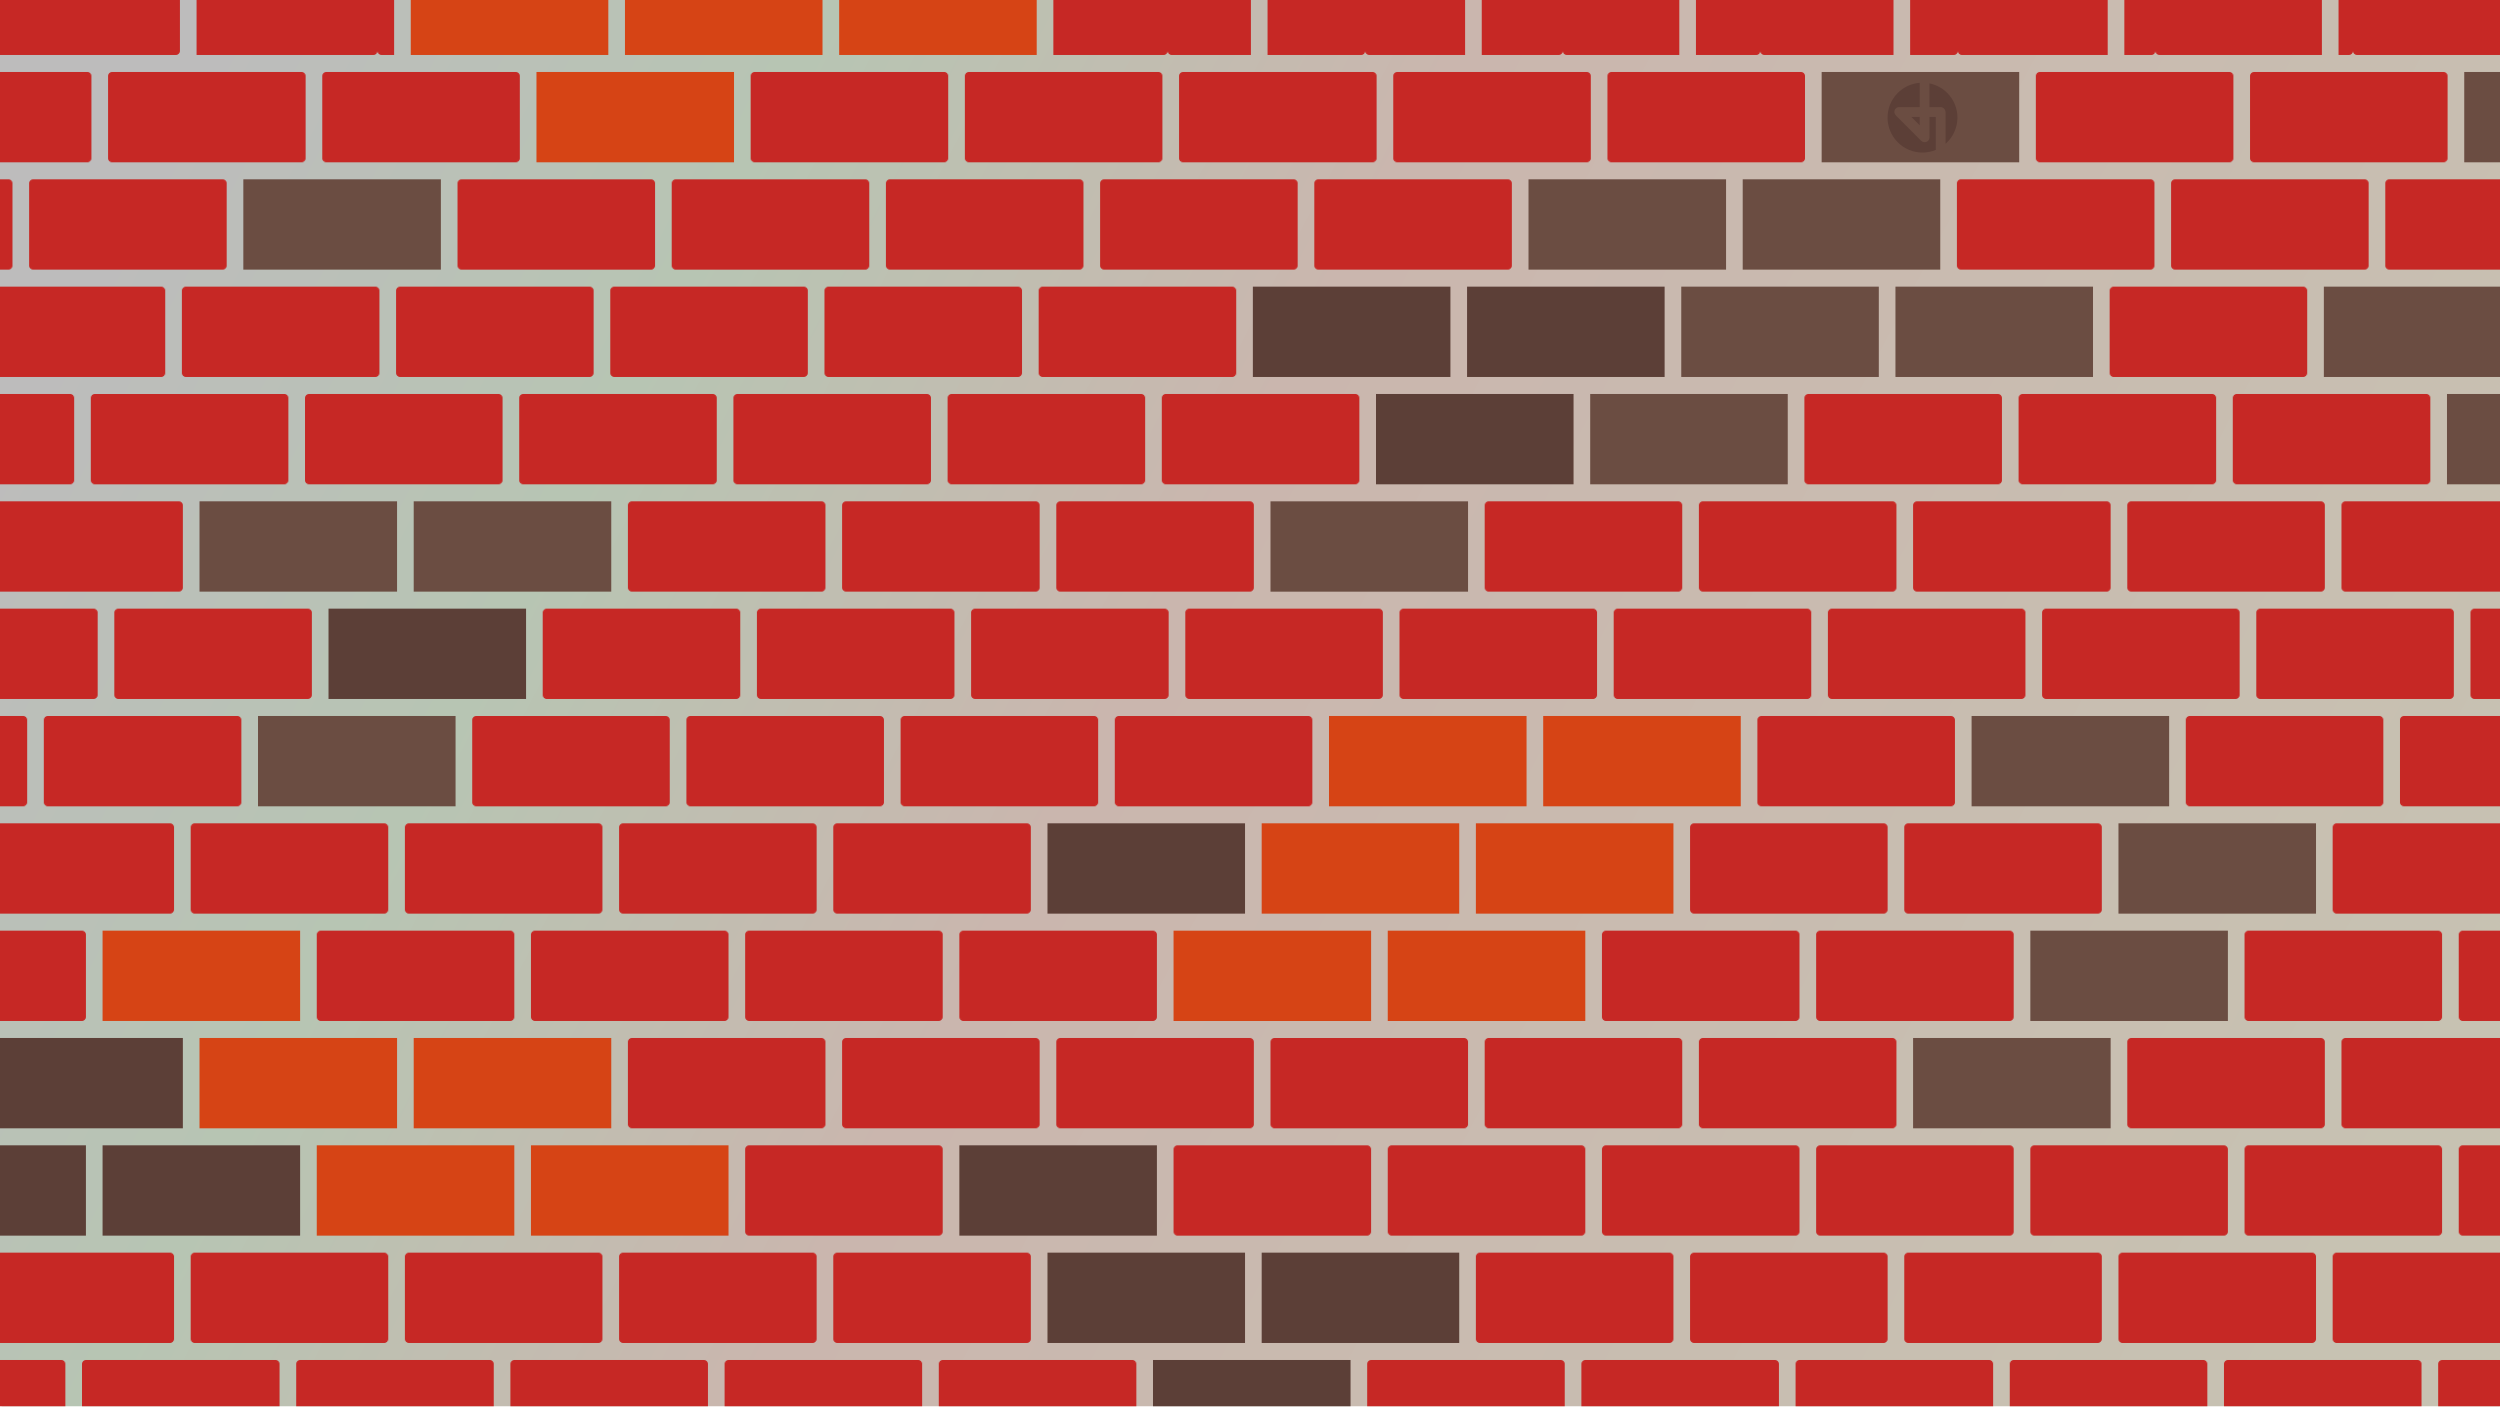
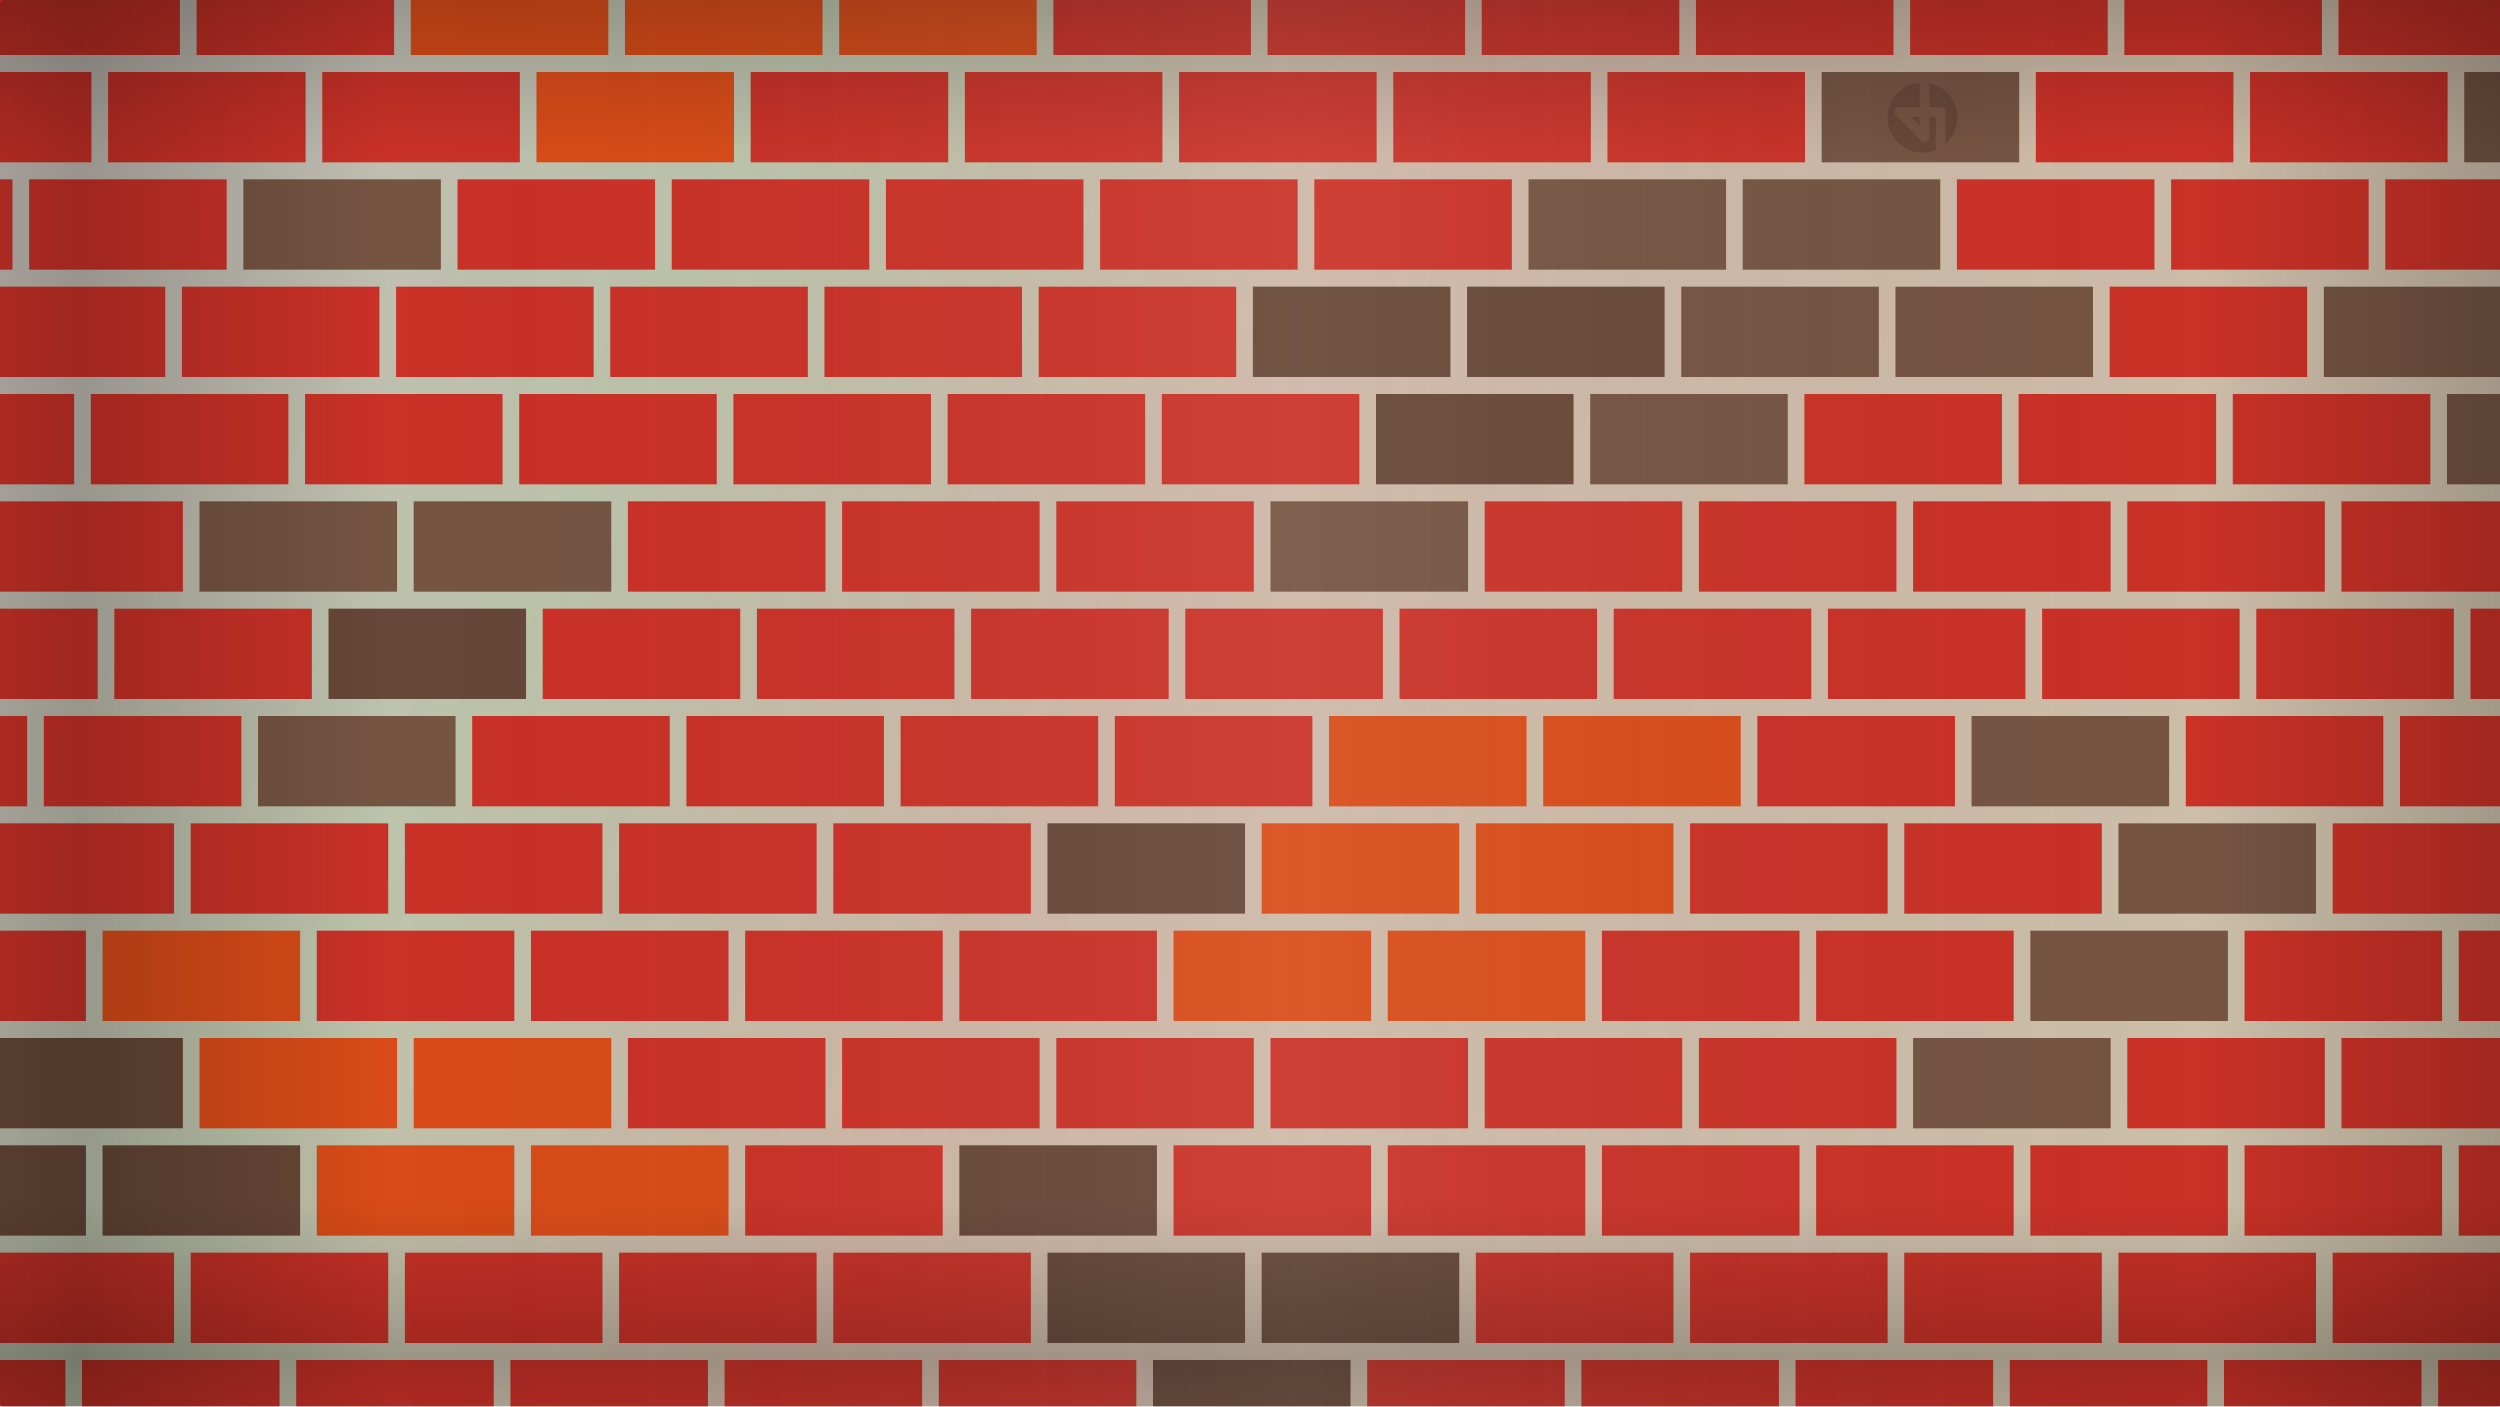
<svg xmlns="http://www.w3.org/2000/svg" xmlns:xlink="http://www.w3.org/1999/xlink" width="1920" height="1080">
  <defs>
-     <linearGradient id="I">
+     <linearGradient id="o">
+       <stop offset="0" stop-opacity="0" />
+       <stop offset=".763" stop-opacity="0" />
+       <stop offset="1" stop-opacity=".209" />
+     </linearGradient>
+     <linearGradient id="n">
+       <stop offset="0" stop-color="#fff" stop-opacity=".073" />
+       <stop offset=".747" stop-opacity="0" />
+       <stop offset="1" stop-opacity=".209" />
+     </linearGradient>
+     <linearGradient id="m">
      <stop offset="0" stop-color="#bdbcbc" />
      <stop offset=".216" stop-color="#b7c5b3" />
      <stop offset=".449" stop-color="#cab6ae" />
      <stop offset="1" stop-color="#c7c2b2" />
    </linearGradient>
-     <pattern id="K" xlink:href="#a" patternTransform="translate(-13.536 -27.154)" />
-     <pattern id="L" xlink:href="#b" patternTransform="translate(-81.5 55.28)" />
-     <pattern id="M" xlink:href="#c" patternTransform="translate(83.004 55.28)" />
-     <pattern id="N" xlink:href="#d" patternTransform="translate(247.507 55.28)" />
-     <pattern id="O" xlink:href="#e" patternTransform="translate(576.513 55.28)" />
-     <pattern id="P" xlink:href="#f" patternTransform="translate(741.017 55.28)" />
-     <pattern id="Q" xlink:href="#g" patternTransform="translate(905.52 55.28)" />
-     <pattern id="R" xlink:href="#h" patternTransform="translate(1070.023 55.28)" />
-     <pattern id="S" xlink:href="#i" patternTransform="translate(1234.526 55.28)" />
-     <pattern id="T" xlink:href="#j" patternTransform="translate(1563.532 55.28)" />
-     <pattern id="U" xlink:href="#k" patternTransform="translate(1728.036 55.28)" />
-     <pattern id="V" xlink:href="#a" patternTransform="translate(-142.13 137.71)" />
-     <pattern id="W" xlink:href="#l" patternTransform="translate(22.372 137.71)" />
-     <pattern id="X" xlink:href="#m" patternTransform="translate(351.38 137.71)" />
-     <pattern id="Y" xlink:href="#n" patternTransform="translate(515.882 137.71)" />
-     <pattern id="Z" xlink:href="#o" patternTransform="translate(680.385 137.71)" />
-     <pattern id="aa" xlink:href="#p" patternTransform="translate(844.888 137.71)" />
-     <pattern id="ab" xlink:href="#q" patternTransform="translate(1009.39 137.71)" />
-     <pattern id="ac" xlink:href="#r" patternTransform="translate(1502.9 137.71)" />
-     <pattern id="ad" xlink:href="#s" patternTransform="translate(1667.404 137.71)" />
-     <pattern id="ae" xlink:href="#t" patternTransform="translate(1831.907 137.71)" />
-     <pattern id="af" xlink:href="#a" patternTransform="translate(-24.816 220.144)" />
-     <pattern id="ag" xlink:href="#l" patternTransform="translate(139.687 220.144)" />
-     <pattern id="ah" xlink:href="#u" patternTransform="translate(304.19 220.144)" />
-     <pattern id="ai" xlink:href="#m" patternTransform="translate(468.693 220.144)" />
-     <pattern id="aj" xlink:href="#n" patternTransform="translate(633.196 220.144)" />
-     <pattern id="ak" xlink:href="#o" patternTransform="translate(797.7 220.144)" />
-     <pattern id="al" xlink:href="#r" patternTransform="translate(1620.215 220.144)" />
-     <pattern id="am" xlink:href="#a" patternTransform="translate(-94.754 302.576)" />
-     <pattern id="an" xlink:href="#l" patternTransform="translate(69.75 302.576)" />
-     <pattern id="ao" xlink:href="#u" patternTransform="translate(234.253 302.576)" />
-     <pattern id="ap" xlink:href="#m" patternTransform="translate(398.756 302.576)" />
-     <pattern id="aq" xlink:href="#n" patternTransform="translate(563.26 302.576)" />
-     <pattern id="ar" xlink:href="#o" patternTransform="translate(727.762 302.576)" />
-     <pattern id="as" xlink:href="#p" patternTransform="translate(892.265 302.576)" />
-     <pattern id="at" xlink:href="#v" patternTransform="translate(1385.775 302.576)" />
-     <pattern id="au" xlink:href="#r" patternTransform="translate(1550.278 302.576)" />
-     <pattern id="av" xlink:href="#s" patternTransform="translate(1714.78 302.576)" />
-     <pattern id="aw" xlink:href="#a" patternTransform="translate(-11.28 385.008)" />
-     <pattern id="ax" xlink:href="#m" patternTransform="translate(482.23 385.008)" />
-     <pattern id="ay" xlink:href="#n" patternTransform="translate(646.733 385.008)" />
-     <pattern id="az" xlink:href="#o" patternTransform="translate(811.236 385.008)" />
-     <pattern id="aA" xlink:href="#q" patternTransform="translate(1140.242 385.008)" />
-     <pattern id="aB" xlink:href="#w" patternTransform="translate(1304.745 385.008)" />
-     <pattern id="aC" xlink:href="#v" patternTransform="translate(1469.248 385.008)" />
-     <pattern id="aD" xlink:href="#r" patternTransform="translate(1633.752 385.008)" />
-     <pattern id="aE" xlink:href="#s" patternTransform="translate(1798.255 385.008)" />
-     <pattern id="aF" xlink:href="#a" patternTransform="translate(-76.706 467.44)" />
-     <pattern id="aG" xlink:href="#l" patternTransform="translate(87.798 467.44)" />
-     <pattern id="aH" xlink:href="#m" patternTransform="translate(416.804 467.44)" />
-     <pattern id="aI" xlink:href="#n" patternTransform="translate(581.307 467.44)" />
-     <pattern id="aJ" xlink:href="#o" patternTransform="translate(745.81 467.44)" />
-     <pattern id="aK" xlink:href="#p" patternTransform="translate(910.314 467.44)" />
-     <pattern id="aL" xlink:href="#q" patternTransform="translate(1074.817 467.44)" />
-     <pattern id="aM" xlink:href="#w" patternTransform="translate(1239.32 467.44)" />
-     <pattern id="aN" xlink:href="#v" patternTransform="translate(1403.823 467.44)" />
-     <pattern id="aO" xlink:href="#r" patternTransform="translate(1568.326 467.44)" />
-     <pattern id="aP" xlink:href="#s" patternTransform="translate(1732.83 467.44)" />
-     <pattern id="aQ" xlink:href="#t" patternTransform="translate(1897.333 467.44)" />
-     <pattern id="aR" xlink:href="#a" patternTransform="translate(-130.85 549.873)" />
-     <pattern id="aS" xlink:href="#l" patternTransform="translate(33.653 549.873)" />
-     <pattern id="aT" xlink:href="#m" patternTransform="translate(362.66 549.873)" />
-     <pattern id="aU" xlink:href="#n" patternTransform="translate(527.162 549.873)" />
-     <pattern id="aV" xlink:href="#o" patternTransform="translate(691.665 549.873)" />
-     <pattern id="aW" xlink:href="#p" patternTransform="translate(856.17 549.873)" />
-     <pattern id="aX" xlink:href="#v" patternTransform="translate(1349.678 549.873)" />
-     <pattern id="aY" xlink:href="#s" patternTransform="translate(1678.685 549.873)" />
-     <pattern id="aZ" xlink:href="#t" patternTransform="translate(1843.188 549.873)" />
-     <pattern id="ba" xlink:href="#a" patternTransform="translate(-18.048 632.305)" />
-     <pattern id="bb" xlink:href="#l" patternTransform="translate(146.455 632.305)" />
-     <pattern id="bc" xlink:href="#u" patternTransform="translate(310.958 632.305)" />
-     <pattern id="bd" xlink:href="#m" patternTransform="translate(475.46 632.305)" />
-     <pattern id="be" xlink:href="#n" patternTransform="translate(639.965 632.305)" />
-     <pattern id="bf" xlink:href="#w" patternTransform="translate(1297.977 632.305)" />
-     <pattern id="bg" xlink:href="#v" patternTransform="translate(1462.48 632.305)" />
-     <pattern id="bh" xlink:href="#s" patternTransform="translate(1791.487 632.305)" />
-     <pattern id="bi" xlink:href="#a" patternTransform="translate(-85.73 714.738)" />
-     <pattern id="bj" xlink:href="#u" patternTransform="translate(243.277 714.738)" />
-     <pattern id="bk" xlink:href="#m" patternTransform="translate(407.78 714.738)" />
-     <pattern id="bl" xlink:href="#n" patternTransform="translate(572.283 714.738)" />
-     <pattern id="bm" xlink:href="#o" patternTransform="translate(736.786 714.738)" />
-     <pattern id="bn" xlink:href="#w" patternTransform="translate(1230.296 714.738)" />
-     <pattern id="bo" xlink:href="#v" patternTransform="translate(1394.8 714.738)" />
-     <pattern id="bp" xlink:href="#s" patternTransform="translate(1723.805 714.738)" />
-     <pattern id="bq" xlink:href="#t" patternTransform="translate(1888.308 714.738)" />
-     <pattern id="br" xlink:href="#m" patternTransform="translate(482.23 797.17)" />
-     <pattern id="bs" xlink:href="#n" patternTransform="translate(646.733 797.17)" />
-     <pattern id="bt" xlink:href="#o" patternTransform="translate(811.236 797.17)" />
-     <pattern id="bu" xlink:href="#p" patternTransform="translate(975.74 797.17)" />
-     <pattern id="bv" xlink:href="#q" patternTransform="translate(1140.242 797.17)" />
-     <pattern id="bw" xlink:href="#w" patternTransform="translate(1304.745 797.17)" />
-     <pattern id="bx" xlink:href="#r" patternTransform="translate(1633.752 797.17)" />
-     <pattern id="by" xlink:href="#s" patternTransform="translate(1798.255 797.17)" />
-     <pattern id="bz" xlink:href="#n" patternTransform="translate(572.283 879.603)" />
-     <pattern id="bA" xlink:href="#p" patternTransform="translate(901.29 879.603)" />
-     <pattern id="bB" xlink:href="#q" patternTransform="translate(1065.793 879.603)" />
-     <pattern id="bC" xlink:href="#w" patternTransform="translate(1230.296 879.603)" />
-     <pattern id="bD" xlink:href="#v" patternTransform="translate(1394.8 879.603)" />
-     <pattern id="bE" xlink:href="#r" patternTransform="translate(1559.302 879.603)" />
-     <pattern id="bF" xlink:href="#s" patternTransform="translate(1723.805 879.603)" />
-     <pattern id="bG" xlink:href="#t" patternTransform="translate(1888.308 879.603)" />
-     <pattern id="bH" xlink:href="#a" patternTransform="translate(-18.048 962.035)" />
-     <pattern id="bI" xlink:href="#l" patternTransform="translate(146.455 962.035)" />
-     <pattern id="bJ" xlink:href="#u" patternTransform="translate(310.958 962.035)" />
-     <pattern id="bK" xlink:href="#m" patternTransform="translate(475.46 962.035)" />
-     <pattern id="bL" xlink:href="#n" patternTransform="translate(639.965 962.035)" />
-     <pattern id="bM" xlink:href="#q" patternTransform="translate(1133.474 962.035)" />
-     <pattern id="bN" xlink:href="#w" patternTransform="translate(1297.977 962.035)" />
-     <pattern id="bO" xlink:href="#v" patternTransform="translate(1462.48 962.035)" />
-     <pattern id="bP" xlink:href="#r" patternTransform="translate(1626.984 962.035)" />
-     <pattern id="bQ" xlink:href="#s" patternTransform="translate(1791.487 962.035)" />
-     <pattern id="bR" xlink:href="#a" patternTransform="translate(-101.522 1044.467)" />
-     <pattern id="bS" xlink:href="#l" patternTransform="translate(62.98 1044.467)" />
-     <pattern id="bT" xlink:href="#u" patternTransform="translate(227.484 1044.467)" />
-     <pattern id="bU" xlink:href="#m" patternTransform="translate(391.988 1044.467)" />
-     <pattern id="bV" xlink:href="#n" patternTransform="translate(556.49 1044.467)" />
-     <pattern id="bW" xlink:href="#o" patternTransform="translate(720.994 1044.467)" />
-     <pattern id="bX" xlink:href="#q" patternTransform="translate(1050 1044.467)" />
-     <pattern id="bY" xlink:href="#w" patternTransform="translate(1214.503 1044.467)" />
-     <pattern id="bZ" xlink:href="#v" patternTransform="translate(1379.007 1044.467)" />
-     <pattern id="ca" xlink:href="#r" patternTransform="translate(1543.51 1044.467)" />
-     <pattern id="cb" xlink:href="#s" patternTransform="translate(1708.013 1044.467)" />
-     <pattern id="cc" xlink:href="#t" patternTransform="translate(1872.516 1044.467)" />
-     <pattern id="n" xlink:href="#x" patternTransform="translate(646.733 -59.304)" />
-     <pattern id="m" xlink:href="#y" patternTransform="translate(482.23 -59.304)" />
-     <pattern id="u" xlink:href="#z" patternTransform="translate(317.726 -59.304)" />
-     <pattern id="l" xlink:href="#A" patternTransform="translate(153.223 -59.304)" />
-     <pattern id="t" xlink:href="#x" patternTransform="translate(1962.758 -59.304)" />
-     <pattern id="s" xlink:href="#y" patternTransform="translate(1798.255 -59.304)" />
-     <pattern id="r" xlink:href="#z" patternTransform="translate(1633.752 -59.304)" />
-     <pattern id="v" xlink:href="#A" patternTransform="translate(1469.248 -59.304)" />
-     <pattern id="w" xlink:href="#a" patternTransform="translate(1304.745 -59.304)" />
-     <pattern id="q" xlink:href="#y" patternTransform="translate(1140.242 -59.304)" />
-     <pattern id="p" xlink:href="#z" patternTransform="translate(975.74 -59.304)" />
-     <pattern id="o" xlink:href="#A" patternTransform="translate(811.236 -59.304)" />
-     <pattern id="x" xlink:href="#a" patternTransform="translate(647.485 -59.304)" />
-     <pattern id="y" xlink:href="#A" patternTransform="translate(480.537 -59.304)" />
-     <pattern id="z" xlink:href="#a" patternTransform="translate(315.846 -59.304)" />
-     <pattern id="A" xlink:href="#a" patternTransform="translate(153.41 -59.304)" />
-     <pattern id="a" xlink:href="#B" patternTransform="translate(-11.28 -59.304)" />
-     <pattern id="B" width="151.719" height="69.373" patternUnits="userSpaceOnUse" patternTransform="translate(-36.097 -48.023)">
+     <pattern id="t" xlink:href="#a" patternTransform="translate(646.733 -59.304)" />
+     <pattern id="s" xlink:href="#b" patternTransform="translate(482.23 -59.304)" />
+     <pattern id="r" xlink:href="#c" patternTransform="translate(317.726 -59.304)" />
+     <pattern id="q" xlink:href="#d" patternTransform="translate(153.223 -59.304)" />
+     <pattern id="B" xlink:href="#a" patternTransform="translate(1962.758 -59.304)" />
+     <pattern id="A" xlink:href="#b" patternTransform="translate(1798.255 -59.304)" />
+     <pattern id="z" xlink:href="#c" patternTransform="translate(1633.752 -59.304)" />
+     <pattern id="y" xlink:href="#d" patternTransform="translate(1469.248 -59.304)" />
+     <pattern id="x" xlink:href="#e" patternTransform="translate(1304.745 -59.304)" />
+     <pattern id="w" xlink:href="#b" patternTransform="translate(1140.242 -59.304)" />
+     <pattern id="v" xlink:href="#c" patternTransform="translate(975.74 -59.304)" />
+     <pattern id="u" xlink:href="#d" patternTransform="translate(811.236 -59.304)" />
+     <pattern id="a" xlink:href="#e" patternTransform="translate(647.485 -59.304)" />
+     <pattern id="b" xlink:href="#d" patternTransform="translate(480.537 -59.304)" />
+     <pattern id="c" xlink:href="#e" patternTransform="translate(315.846 -59.304)" />
+     <pattern id="d" xlink:href="#e" patternTransform="translate(153.41 -59.304)" />
+     <pattern id="e" xlink:href="#f" patternTransform="translate(-11.28 -59.304)" />
+     <pattern id="f" width="151.719" height="69.373" patternUnits="userSpaceOnUse" patternTransform="translate(-36.097 -48.023)">
      <rect width="151.719" height="69.373" fill="#c62825" stroke-width="5" rx="3.095" ry="3.095" stroke-linecap="round" />
    </pattern>
-     <pattern id="b" patternTransform="translate(-38.635 27.272)" xlink:href="#C" />
-     <pattern id="cf" xlink:href="#D" patternTransform="translate(1935.404 27.272)" />
-     <pattern id="D" xlink:href="#C" patternTransform="translate(647.485 -59.304)" />
-     <pattern id="C" xlink:href="#E" patternTransform="translate(-11.28 -59.304)" />
-     <pattern id="E" width="151.719" height="69.373" patternUnits="userSpaceOnUse" patternTransform="translate(-36.097 -48.023)">
+     <pattern id="C" patternTransform="translate(-38.635 27.272)" xlink:href="#g" />
+     <pattern id="O" xlink:href="#h" patternTransform="translate(1935.404 27.272)" />
+     <pattern id="h" xlink:href="#g" patternTransform="translate(647.485 -59.304)" />
+     <pattern id="g" xlink:href="#i" patternTransform="translate(-11.28 -59.304)" />
+     <pattern id="i" width="151.719" height="69.373" patternUnits="userSpaceOnUse" patternTransform="translate(-36.097 -48.023)">
      <rect width="151.719" height="69.373" fill="#c62825" stroke-width="5" rx="3.095" ry="3.095" stroke-linecap="round" />
    </pattern>
-     <pattern id="k" xlink:href="#F" patternTransform="translate(1770.9 27.272)" />
-     <pattern id="F" xlink:href="#G" patternTransform="translate(480.537 -59.304)" />
-     <pattern id="G" xlink:href="#C" patternTransform="translate(153.41 -59.304)" />
-     <pattern id="j" xlink:href="#H" patternTransform="translate(1606.397 27.272)" />
-     <pattern id="H" xlink:href="#C" patternTransform="translate(315.846 -59.304)" />
-     <pattern id="ce" xlink:href="#G" patternTransform="translate(1441.894 27.272)" />
-     <pattern id="i" xlink:href="#C" patternTransform="translate(1277.39 27.272)" />
-     <pattern id="h" xlink:href="#F" patternTransform="translate(1112.888 27.272)" />
-     <pattern id="g" xlink:href="#H" patternTransform="translate(948.385 27.272)" />
-     <pattern id="f" xlink:href="#G" patternTransform="translate(783.88 27.272)" />
-     <pattern id="e" xlink:href="#D" patternTransform="translate(619.378 27.272)" />
-     <pattern id="cd" xlink:href="#F" patternTransform="translate(454.875 27.272)" />
-     <pattern id="d" xlink:href="#H" patternTransform="translate(290.372 27.272)" />
-     <pattern id="c" xlink:href="#G" patternTransform="translate(125.87 27.272)" />
-     <linearGradient id="J" x1="117.314" x2="1798.067" y1="86.775" y2="973.401" xlink:href="#I" gradientUnits="userSpaceOnUse" />
+     <pattern id="N" xlink:href="#j" patternTransform="translate(1770.9 27.272)" />
+     <pattern id="j" xlink:href="#k" patternTransform="translate(480.537 -59.304)" />
+     <pattern id="k" xlink:href="#g" patternTransform="translate(153.41 -59.304)" />
+     <pattern id="M" xlink:href="#l" patternTransform="translate(1606.397 27.272)" />
+     <pattern id="l" xlink:href="#g" patternTransform="translate(315.846 -59.304)" />
+     <pattern id="L" xlink:href="#k" patternTransform="translate(1441.894 27.272)" />
+     <pattern id="K" xlink:href="#g" patternTransform="translate(1277.39 27.272)" />
+     <pattern id="J" xlink:href="#j" patternTransform="translate(1112.888 27.272)" />
+     <pattern id="I" xlink:href="#l" patternTransform="translate(948.385 27.272)" />
+     <pattern id="H" xlink:href="#k" patternTransform="translate(783.88 27.272)" />
+     <pattern id="G" xlink:href="#h" patternTransform="translate(619.378 27.272)" />
+     <pattern id="F" xlink:href="#j" patternTransform="translate(454.875 27.272)" />
+     <pattern id="E" xlink:href="#l" patternTransform="translate(290.372 27.272)" />
+     <pattern id="D" xlink:href="#k" patternTransform="translate(125.87 27.272)" />
+     <linearGradient id="p" x1="117.314" x2="1798.067" y1="86.775" y2="973.401" xlink:href="#m" gradientUnits="userSpaceOnUse" />
+     <linearGradient id="P" x1="994.717" x2="1927.419" y1="499.19" y2="499.19" xlink:href="#n" gradientUnits="userSpaceOnUse" spreadMethod="reflect" />
+     <linearGradient id="Q" x1="994.717" x2="1927.419" y1="499.19" y2="499.19" xlink:href="#o" gradientUnits="userSpaceOnUse" spreadMethod="reflect" gradientTransform="matrix(.5622 0 0 1.7787 -1080 49.16)" />
  </defs>
-   <rect width="1921" height="1080" y="-27.638" fill="url(#J)" ry="1.685" transform="translate(0 27.638)" />
-   <path fill="url(#K)" d="M0 0v42.22h138.184V0H0zM150.967 0v42.22h151.72V0h-151.72z" />
-   <path fill="#d64415" d="M315.47 0v42.22h151.72V0H315.47zM479.973 0v42.22H631.69V0H479.974zM644.477 0v42.22h151.718V0H644.477z" />
-   <path fill="url(#K)" d="M808.98 0v42.22H960.7V0H808.98zM973.482 0v42.22h151.72V0H973.48zM1137.986 0v42.22h151.72V0h-151.72zM1302.488 0v42.22h151.72V0h-151.72zM1466.992 0v42.22h151.72V0h-151.72zM1631.496 0v42.22h151.72V0h-151.72zM1795.998 0v42.22H1921V0h-125.002z" />
-   <path fill="url(#L)" d="M0 55.28v69.372h70.22V55.28H0z" />
-   <path fill="url(#M)" d="M83.004 55.28h151.72v69.372H83.003z" />
-   <path fill="url(#N)" d="M247.507 55.28h151.72v69.372h-151.72z" />
-   <path fill="#d64415" d="M412.01 55.28h151.72v69.372H412.01z" />
-   <path fill="url(#O)" d="M576.513 55.28h151.72v69.372h-151.72z" />
-   <path fill="url(#P)" d="M741.017 55.28h151.72v69.372h-151.72z" />
-   <path fill="url(#Q)" d="M905.52 55.28h151.72v69.372H905.52z" />
-   <path fill="url(#R)" d="M1070.023 55.28h151.72v69.372h-151.72z" />
-   <path fill="url(#S)" d="M1234.526 55.28h151.72v69.372h-151.72z" />
-   <path fill="#6b4d42" d="M1399.03 55.28h151.718v69.372h-151.72z" />
-   <path fill="url(#T)" d="M1563.532 55.28h151.72v69.372h-151.72z" />
-   <path fill="url(#U)" d="M1728.036 55.28h151.72v69.372h-151.72z" />
-   <path fill="#6b4d42" d="M1892.54 55.28v69.372H1921V55.28h-28.46z" />
-   <path fill="url(#V)" d="M0 137.71v69.374h9.588V137.71H0z" />
-   <path fill="url(#W)" d="M22.372 137.71h151.72v69.374H22.37z" />
-   <path fill="#6b4d42" d="M186.876 137.71h151.72v69.374h-151.72z" />
-   <path fill="url(#X)" d="M351.38 137.71h151.718v69.374h-151.72z" />
-   <path fill="url(#Y)" d="M515.882 137.71h151.72v69.374H515.88z" />
-   <path fill="url(#Z)" d="M680.385 137.71h151.72v69.374h-151.72z" />
-   <path fill="url(#aa)" d="M844.888 137.71h151.72v69.374h-151.72z" />
-   <path fill="url(#ab)" d="M1009.39 137.71h151.72v69.374h-151.72z" />
-   <path fill="#6b4d42" d="M1173.895 137.71h151.72v69.374h-151.72zM1338.398 137.71h151.72v69.374h-151.72z" />
-   <path fill="url(#ac)" d="M1502.9 137.71h151.72v69.374H1502.9z" />
-   <path fill="url(#ad)" d="M1667.404 137.71h151.72v69.374h-151.72z" />
-   <path fill="url(#ae)" d="M1831.908 137.71v69.374H1921V137.71h-89.092z" />
-   <path fill="url(#af)" d="M0 220.145v69.373h126.902v-69.373H0z" />
-   <path fill="url(#ag)" d="M139.687 220.144h151.72v69.373h-151.72z" />
-   <path fill="url(#ah)" d="M304.19 220.144h151.72v69.373H304.19z" />
-   <path fill="url(#ai)" d="M468.693 220.144h151.72v69.373h-151.72z" />
-   <path fill="url(#aj)" d="M633.196 220.144h151.72v69.373h-151.72z" />
-   <path fill="url(#ak)" d="M797.7 220.144h151.72v69.373H797.7z" />
-   <path fill="#5c3f37" d="M962.203 220.144h151.72v69.373h-151.72zM1126.706 220.144h151.72v69.373h-151.72z" />
-   <path fill="#6b4d42" d="M1291.21 220.144h151.718v69.373h-151.72zM1455.712 220.144h151.72v69.373h-151.72z" />
-   <path fill="url(#al)" d="M1620.215 220.144h151.72v69.373h-151.72z" />
-   <path fill="#6b4d42" d="M1784.72 220.145v69.373H1921v-69.373h-136.28z" />
-   <path fill="url(#am)" d="M0 302.576v69.373h56.965v-69.374H0z" />
-   <path fill="url(#an)" d="M69.75 302.576h151.718v69.373H69.748z" />
-   <path fill="url(#ao)" d="M234.253 302.576h151.72v69.373h-151.72z" />
-   <path fill="url(#ap)" d="M398.756 302.576h151.72v69.373h-151.72z" />
-   <path fill="url(#aq)" d="M563.26 302.576h151.718v69.373h-151.72z" />
-   <path fill="url(#ar)" d="M727.762 302.576h151.72v69.373H727.76z" />
-   <path fill="url(#as)" d="M892.265 302.576h151.72v69.373h-151.72z" />
-   <path fill="#5c3f37" d="M1056.768 302.576h151.72v69.373h-151.72z" />
-   <path fill="#6b4d42" d="M1221.272 302.576h151.72v69.373h-151.72z" />
-   <path fill="url(#at)" d="M1385.775 302.576h151.72v69.373h-151.72z" />
-   <path fill="url(#au)" d="M1550.278 302.576h151.72v69.373h-151.72z" />
-   <path fill="url(#av)" d="M1714.78 302.576h151.72v69.373h-151.72z" />
-   <path fill="#6b4d42" d="M1879.285 302.576v69.373H1921v-69.374h-41.715z" />
-   <path fill="url(#aw)" d="M0 385.008v69.373h140.44V385.01H0z" />
-   <path fill="#6b4d42" d="M153.223 385.008h151.72v69.373h-151.72zM317.726 385.008h151.72v69.373h-151.72z" />
-   <path fill="url(#ax)" d="M482.23 385.008h151.718v69.373h-151.72z" />
-   <path fill="url(#ay)" d="M646.733 385.008h151.72v69.373h-151.72z" />
-   <path fill="url(#az)" d="M811.236 385.008h151.72v69.373h-151.72z" />
-   <path fill="#6b4d42" d="M975.74 385.008h151.718v69.373h-151.72z" />
-   <path fill="url(#aA)" d="M1140.242 385.008h151.72v69.373h-151.72z" />
-   <path fill="url(#aB)" d="M1304.745 385.008h151.72v69.373h-151.72z" />
-   <path fill="url(#aC)" d="M1469.248 385.008h151.72v69.373h-151.72z" />
-   <path fill="url(#aD)" d="M1633.752 385.008h151.72v69.373h-151.72z" />
-   <path fill="url(#aE)" d="M1798.254 385.008v69.373H1921V385.01h-122.746z" />
-   <path fill="url(#aF)" d="M0 467.44v69.374h75.014V467.44H0z" />
-   <path fill="url(#aG)" d="M87.798 467.44h151.72v69.374H87.797z" />
-   <path fill="#5c3f37" d="M252.3 467.44h151.72v69.374H252.3z" />
-   <path fill="url(#aH)" d="M416.804 467.44h151.72v69.374h-151.72z" />
-   <path fill="url(#aI)" d="M581.307 467.44h151.72v69.374h-151.72z" />
-   <path fill="url(#aJ)" d="M745.81 467.44h151.72v69.374H745.81z" />
-   <path fill="url(#aK)" d="M910.314 467.44h151.72v69.374h-151.72z" />
-   <path fill="url(#aL)" d="M1074.817 467.44h151.72v69.374h-151.72z" />
-   <path fill="url(#aM)" d="M1239.32 467.44h151.72v69.374h-151.72z" />
-   <path fill="url(#aN)" d="M1403.823 467.44h151.72v69.374h-151.72z" />
-   <path fill="url(#aO)" d="M1568.326 467.44h151.72v69.374h-151.72z" />
-   <path fill="url(#aP)" d="M1732.83 467.44h151.72v69.374h-151.72z" />
-   <path fill="url(#aQ)" d="M1897.332 467.44v69.374H1921V467.44h-23.668z" />
-   <path fill="url(#aR)" d="M0 549.873v69.373h20.87v-69.373H0z" />
-   <path fill="url(#aS)" d="M33.653 549.873h151.72v69.373H33.652z" />
-   <path fill="#6b4d42" d="M198.156 549.873h151.72v69.373h-151.72z" />
-   <path fill="url(#aT)" d="M362.66 549.873h151.718v69.373h-151.72z" />
-   <path fill="url(#aU)" d="M527.162 549.873h151.72v69.373H527.16z" />
-   <path fill="url(#aV)" d="M691.665 549.873h151.72v69.373h-151.72z" />
-   <path fill="url(#aW)" d="M856.17 549.873h151.718v69.373h-151.72z" />
-   <path fill="#d64415" d="M1020.672 549.873h151.72v69.373h-151.72zM1185.175 549.873h151.72v69.373h-151.72z" />
-   <path fill="url(#aX)" d="M1349.678 549.873h151.72v69.373h-151.72z" />
-   <path fill="#6b4d42" d="M1514.18 549.873h151.72v69.373h-151.72z" />
-   <path fill="url(#aY)" d="M1678.684 549.873h151.72v69.373h-151.72z" />
-   <path fill="url(#aZ)" d="M1843.188 549.873v69.373H1921v-69.373h-77.813z" />
-   <path fill="url(#ba)" d="M0 632.305v69.375h133.67v-69.375H0z" />
-   <path fill="url(#bb)" d="M146.455 632.305h151.72v69.373h-151.72z" />
-   <path fill="url(#bc)" d="M310.958 632.305h151.72v69.373h-151.72z" />
-   <path fill="url(#bd)" d="M475.46 632.305h151.72v69.373H475.46z" />
-   <path fill="url(#be)" d="M639.964 632.305h151.72v69.373h-151.72z" />
-   <path fill="#5c3f37" d="M804.468 632.305h151.72v69.373h-151.72z" />
-   <path fill="#d64415" d="M968.97 632.305h151.72v69.373H968.97zM1133.474 632.305h151.72v69.373h-151.72z" />
-   <path fill="url(#bf)" d="M1297.977 632.305h151.72v69.373h-151.72z" />
-   <path fill="url(#bg)" d="M1462.48 632.305h151.72v69.373h-151.72z" />
-   <path fill="#6b4d42" d="M1626.983 632.305h151.72v69.373h-151.72z" />
-   <path fill="url(#bh)" d="M1791.486 632.305v69.375H1921v-69.375h-129.514z" />
-   <path fill="url(#bi)" d="M0 714.738v69.373h65.99V714.74H0z" />
-   <path fill="#d64415" d="M78.774 714.738h151.72v69.373H78.773z" />
-   <path fill="url(#bj)" d="M243.277 714.738h151.72v69.373h-151.72z" />
-   <path fill="url(#bk)" d="M407.78 714.738H559.5v69.373H407.78z" />
-   <path fill="url(#bl)" d="M572.283 714.738h151.72v69.373h-151.72z" />
-   <path fill="url(#bm)" d="M736.786 714.738h151.72v69.373h-151.72z" />
-   <path fill="#d64415" d="M901.29 714.738h151.718v69.373h-151.72zM1065.793 714.738h151.72v69.373h-151.72z" />
-   <path fill="url(#bn)" d="M1230.296 714.738h151.72v69.373h-151.72z" />
-   <path fill="url(#bo)" d="M1394.8 714.738h151.718v69.373h-151.72z" />
-   <path fill="#6b4d42" d="M1559.302 714.738h151.72v69.373H1559.3z" />
-   <path fill="url(#bp)" d="M1723.805 714.738h151.72v69.373h-151.72z" />
-   <path fill="url(#bq)" d="M1888.31 714.738v69.373H1921V714.74h-32.69z" />
-   <path fill="#5c3f37" d="M0 797.17v69.373h140.44V797.17H0z" />
-   <path fill="#d64415" d="M153.223 797.17h151.72v69.373h-151.72zM317.726 797.17h151.72v69.373h-151.72z" />
-   <path fill="url(#br)" d="M482.23 797.17h151.718v69.373h-151.72z" />
-   <path fill="url(#bs)" d="M646.733 797.17h151.72v69.373h-151.72z" />
-   <path fill="url(#bt)" d="M811.236 797.17h151.72v69.373h-151.72z" />
-   <path fill="url(#bu)" d="M975.74 797.17h151.718v69.373h-151.72z" />
-   <path fill="url(#bv)" d="M1140.242 797.17h151.72v69.373h-151.72z" />
-   <path fill="url(#bw)" d="M1304.745 797.17h151.72v69.373h-151.72z" />
-   <path fill="#6b4d42" d="M1469.248 797.17h151.72v69.373h-151.72z" />
-   <path fill="url(#bx)" d="M1633.752 797.17h151.72v69.373h-151.72z" />
-   <path fill="url(#by)" d="M1798.254 797.17v69.373H1921V797.17h-122.746z" />
-   <path fill="#5c3f37" d="M0 879.604v69.373h65.99v-69.373H0zM78.774 879.603h151.72v69.373H78.773z" />
-   <path fill="#d64415" d="M243.277 879.603h151.72v69.373h-151.72zM407.78 879.603H559.5v69.373H407.78z" />
-   <path fill="url(#bz)" d="M572.283 879.603h151.72v69.373h-151.72z" />
-   <path fill="#5c3f37" d="M736.786 879.603h151.72v69.373h-151.72z" />
-   <path fill="url(#bA)" d="M901.29 879.603h151.718v69.373h-151.72z" />
-   <path fill="url(#bB)" d="M1065.793 879.603h151.72v69.373h-151.72z" />
-   <path fill="url(#bC)" d="M1230.296 879.603h151.72v69.373h-151.72z" />
-   <path fill="url(#bD)" d="M1394.8 879.603h151.718v69.373h-151.72z" />
-   <path fill="url(#bE)" d="M1559.302 879.603h151.72v69.373H1559.3z" />
-   <path fill="url(#bF)" d="M1723.805 879.603h151.72v69.373h-151.72z" />
-   <path fill="url(#bG)" d="M1888.31 879.604v69.373H1921v-69.373h-32.69z" />
-   <path fill="url(#bH)" d="M0 962.035v69.373h133.67v-69.373H0z" />
-   <path fill="url(#bI)" d="M146.455 962.035h151.72v69.373h-151.72z" />
-   <path fill="url(#bJ)" d="M310.958 962.035h151.72v69.373h-151.72z" />
-   <path fill="url(#bK)" d="M475.46 962.035h151.72v69.373H475.46z" />
-   <path fill="url(#bL)" d="M639.964 962.035h151.72v69.373h-151.72z" />
-   <path fill="#5c3f37" d="M804.468 962.035h151.72v69.373h-151.72zM968.97 962.035h151.72v69.373H968.97z" />
-   <path fill="url(#bM)" d="M1133.474 962.035h151.72v69.373h-151.72z" />
-   <path fill="url(#bN)" d="M1297.977 962.035h151.72v69.373h-151.72z" />
-   <path fill="url(#bO)" d="M1462.48 962.035h151.72v69.373h-151.72z" />
-   <path fill="url(#bP)" d="M1626.983 962.035h151.72v69.373h-151.72z" />
-   <path fill="url(#bQ)" d="M1791.486 962.035v69.373H1921v-69.373h-129.514z" />
-   <path fill="url(#bR)" d="M0 1044.467V1080h50.197v-35.533H0z" />
-   <path fill="url(#bS)" d="M62.98 1044.467V1080H214.7v-35.533H62.98z" />
-   <path fill="url(#bT)" d="M227.484 1044.467V1080h151.72v-35.533h-151.72z" />
-   <path fill="url(#bU)" d="M391.988 1044.467V1080h151.72v-35.533h-151.72z" />
-   <path fill="url(#bV)" d="M556.49 1044.467V1080h151.72v-35.533H556.49z" />
-   <path fill="url(#bW)" d="M720.994 1044.467V1080h151.72v-35.533h-151.72z" />
-   <path fill="#5c3f37" d="M885.498 1044.467V1080h151.72v-35.533h-151.72z" />
-   <path fill="url(#bX)" d="M1050 1044.467V1080h151.72v-35.533H1050z" />
-   <path fill="url(#bY)" d="M1214.504 1044.467V1080h151.72v-35.533h-151.72z" />
-   <path fill="url(#bZ)" d="M1379.006 1044.467V1080h151.72v-35.533h-151.72z" />
-   <path fill="url(#ca)" d="M1543.51 1044.467V1080h151.72v-35.533h-151.72z" />
-   <path fill="url(#cb)" d="M1708.014 1044.467V1080h151.718v-35.533h-151.718z" />
-   <path fill="url(#cc)" d="M1872.516 1044.467V1080H1921v-35.533h-48.484z" />
+   <rect width="1921" height="1080" y="-27.638" fill="url(#p)" ry="1.685" transform="translate(0 27.638)" />
+   <g fill="#6b4d42">
+     <path d="M1399.03 55.28h151.718v69.372h-151.72zM1892.54 55.28v69.372H1921V55.28h-28.46zM186.876 137.71h151.72v69.374h-151.72zM1173.895 137.71h151.72v69.374h-151.72zM1338.398 137.71h151.72v69.374h-151.72zM1291.21 220.144h151.718v69.373h-151.72zM1455.712 220.144h151.72v69.373h-151.72zM1784.72 220.145v69.373H1921v-69.373h-136.28zM1221.272 302.576h151.72v69.373h-151.72zM1879.285 302.576v69.373H1921v-69.374h-41.715zM153.223 385.008h151.72v69.373h-151.72zM317.726 385.008h151.72v69.373h-151.72zM975.74 385.008h151.718v69.373h-151.72zM198.156 549.873h151.72v69.373h-151.72zM1514.18 549.873h151.72v69.373h-151.72zM1626.983 632.305h151.72v69.373h-151.72zM1559.302 714.738h151.72v69.373H1559.3zM1469.248 797.17h151.72v69.373h-151.72z" />
+   </g>
+   <g fill="#d64415">
+     <path d="M315.47 0v42.22h151.72V0H315.47zM479.973 0v42.22H631.69V0H479.974zM644.477 0v42.22h151.718V0H644.477zM412.01 55.28h151.72v69.372H412.01zM1020.672 549.873h151.72v69.373h-151.72zM1185.175 549.873h151.72v69.373h-151.72zM968.97 632.305h151.72v69.373H968.97zM1133.474 632.305h151.72v69.373h-151.72zM78.774 714.738h151.72v69.373H78.773zM901.29 714.738h151.718v69.373h-151.72zM1065.793 714.738h151.72v69.373h-151.72zM153.223 797.17h151.72v69.373h-151.72zM317.726 797.17h151.72v69.373h-151.72zM243.277 879.603h151.72v69.373h-151.72zM407.78 879.603H559.5v69.373H407.78z" />
+   </g>
+   <g fill="#5c3f37">
+     <path d="M962.203 220.144h151.72v69.373h-151.72zM1126.706 220.144h151.72v69.373h-151.72zM1056.768 302.576h151.72v69.373h-151.72zM252.3 467.44h151.72v69.374H252.3zM804.468 632.305h151.72v69.373h-151.72zM0 797.17v69.373h140.44V797.17H0zM0 879.604v69.373h65.99v-69.373H0zM78.774 879.603h151.72v69.373H78.773zM736.786 879.603h151.72v69.373h-151.72zM804.468 962.035h151.72v69.373h-151.72zM968.97 962.035h151.72v69.373H968.97zM885.498 1044.467V1080h151.72v-35.533h-151.72z" />
+   </g>
+   <g fill="#c62825">
+     <path d="M0 0v42.22h138.184V0H0zM150.967 0v42.22h151.72V0h-151.72zM808.98 0v42.22H960.7V0H808.98zM973.482 0v42.22h151.72V0H973.48zM1137.986 0v42.22h151.72V0h-151.72zM1302.488 0v42.22h151.72V0h-151.72zM1466.992 0v42.22h151.72V0h-151.72zM1631.496 0v42.22h151.72V0h-151.72zM1795.998 0v42.22H1921V0h-125.002zM0 55.28v69.372h70.22V55.28H0zM83.004 55.28h151.72v69.372H83.003zM247.507 55.28h151.72v69.372h-151.72zM576.513 55.28h151.72v69.372h-151.72zM741.017 55.28h151.72v69.372h-151.72zM905.52 55.28h151.72v69.372H905.52zM1070.023 55.28h151.72v69.372h-151.72zM1234.526 55.28h151.72v69.372h-151.72zM1563.532 55.28h151.72v69.372h-151.72zM1728.036 55.28h151.72v69.372h-151.72zM0 137.71v69.374h9.588V137.71H0zM22.372 137.71h151.72v69.374H22.37zM351.38 137.71h151.718v69.374h-151.72zM515.882 137.71h151.72v69.374H515.88zM680.385 137.71h151.72v69.374h-151.72zM844.888 137.71h151.72v69.374h-151.72zM1009.39 137.71h151.72v69.374h-151.72zM1502.9 137.71h151.72v69.374H1502.9zM1667.404 137.71h151.72v69.374h-151.72zM1831.908 137.71v69.374H1921V137.71h-89.092zM0 220.145v69.373h126.902v-69.373H0zM139.687 220.144h151.72v69.373h-151.72zM304.19 220.144h151.72v69.373H304.19zM468.693 220.144h151.72v69.373h-151.72zM633.196 220.144h151.72v69.373h-151.72zM797.7 220.144h151.72v69.373H797.7zM1620.215 220.144h151.72v69.373h-151.72zM0 302.576v69.373h56.965v-69.374H0zM69.75 302.576h151.718v69.373H69.748zM234.253 302.576h151.72v69.373h-151.72zM398.756 302.576h151.72v69.373h-151.72zM563.26 302.576h151.718v69.373h-151.72zM727.762 302.576h151.72v69.373H727.76zM892.265 302.576h151.72v69.373h-151.72zM1385.775 302.576h151.72v69.373h-151.72zM1550.278 302.576h151.72v69.373h-151.72zM1714.78 302.576h151.72v69.373h-151.72zM0 385.008v69.373h140.44V385.01H0zM482.23 385.008h151.718v69.373h-151.72zM646.733 385.008h151.72v69.373h-151.72zM811.236 385.008h151.72v69.373h-151.72zM1140.242 385.008h151.72v69.373h-151.72zM1304.745 385.008h151.72v69.373h-151.72zM1469.248 385.008h151.72v69.373h-151.72zM1633.752 385.008h151.72v69.373h-151.72zM1798.254 385.008v69.373H1921V385.01h-122.746zM0 467.44v69.374h75.014V467.44H0zM87.798 467.44h151.72v69.374H87.797zM416.804 467.44h151.72v69.374h-151.72zM581.307 467.44h151.72v69.374h-151.72zM745.81 467.44h151.72v69.374H745.81zM910.314 467.44h151.72v69.374h-151.72zM1074.817 467.44h151.72v69.374h-151.72zM1239.32 467.44h151.72v69.374h-151.72zM1403.823 467.44h151.72v69.374h-151.72zM1568.326 467.44h151.72v69.374h-151.72zM1732.83 467.44h151.72v69.374h-151.72zM1897.332 467.44v69.374H1921V467.44h-23.668zM0 549.873v69.373h20.87v-69.373H0zM33.653 549.873h151.72v69.373H33.652zM362.66 549.873h151.718v69.373h-151.72zM527.162 549.873h151.72v69.373H527.16zM691.665 549.873h151.72v69.373h-151.72zM856.17 549.873h151.718v69.373h-151.72zM1349.678 549.873h151.72v69.373h-151.72zM1678.684 549.873h151.72v69.373h-151.72zM1843.188 549.873v69.373H1921v-69.373h-77.813zM0 632.305v69.375h133.67v-69.375H0zM146.455 632.305h151.72v69.373h-151.72zM310.958 632.305h151.72v69.373h-151.72zM475.46 632.305h151.72v69.373H475.46zM639.964 632.305h151.72v69.373h-151.72zM1297.977 632.305h151.72v69.373h-151.72zM1462.48 632.305h151.72v69.373h-151.72zM1791.486 632.305v69.375H1921v-69.375h-129.514zM0 714.738v69.373h65.99V714.74H0zM243.277 714.738h151.72v69.373h-151.72zM407.78 714.738H559.5v69.373H407.78zM572.283 714.738h151.72v69.373h-151.72zM736.786 714.738h151.72v69.373h-151.72zM1230.296 714.738h151.72v69.373h-151.72zM1394.8 714.738h151.718v69.373h-151.72zM1723.805 714.738h151.72v69.373h-151.72zM1888.31 714.738v69.373H1921V714.74h-32.69zM482.23 797.17h151.718v69.373h-151.72zM646.733 797.17h151.72v69.373h-151.72zM811.236 797.17h151.72v69.373h-151.72zM975.74 797.17h151.718v69.373h-151.72zM1140.242 797.17h151.72v69.373h-151.72zM1304.745 797.17h151.72v69.373h-151.72zM1633.752 797.17h151.72v69.373h-151.72zM1798.254 797.17v69.373H1921V797.17h-122.746zM572.283 879.603h151.72v69.373h-151.72zM901.29 879.603h151.718v69.373h-151.72zM1065.793 879.603h151.72v69.373h-151.72zM1230.296 879.603h151.72v69.373h-151.72zM1394.8 879.603h151.718v69.373h-151.72zM1559.302 879.603h151.72v69.373H1559.3zM1723.805 879.603h151.72v69.373h-151.72zM1888.31 879.604v69.373H1921v-69.373h-32.69zM0 962.035v69.373h133.67v-69.373H0zM146.455 962.035h151.72v69.373h-151.72zM310.958 962.035h151.72v69.373h-151.72zM475.46 962.035h151.72v69.373H475.46zM639.964 962.035h151.72v69.373h-151.72zM1133.474 962.035h151.72v69.373h-151.72zM1297.977 962.035h151.72v69.373h-151.72zM1462.48 962.035h151.72v69.373h-151.72zM1626.983 962.035h151.72v69.373h-151.72zM1791.486 962.035v69.373H1921v-69.373h-129.514zM0 1044.467V1080h50.197v-35.533H0zM62.98 1044.467V1080H214.7v-35.533H62.98zM227.484 1044.467V1080h151.72v-35.533h-151.72zM391.988 1044.467V1080h151.72v-35.533h-151.72zM556.49 1044.467V1080h151.72v-35.533H556.49zM720.994 1044.467V1080h151.72v-35.533h-151.72zM1050 1044.467V1080h151.72v-35.533H1050zM1214.504 1044.467V1080h151.72v-35.533h-151.72zM1379.006 1044.467V1080h151.72v-35.533h-151.72zM1543.51 1044.467V1080h151.72v-35.533h-151.72zM1708.014 1044.467V1080h151.718v-35.533h-151.718zM1872.516 1044.467V1080H1921v-35.533h-48.484z" />
+   </g>
+   <g fill="#5c3f37">
+     <path d="M1474.33 63.592a26.835 26.835 0 0 0-24.687 26.738 26.835 26.835 0 0 0 26.835 26.835 26.835 26.835 0 0 0 10.198-2.036V89.792h-4.83v15.565c.15 3.34-3.87 5.182-6.44 2.683l-19.323-19.32c-2.943-3.22 0-6.44 2.147-6.44h16.1V63.59zm7.515.447v18.24h8.588c2.09.05 3.59 1.73 3.757 3.756v24.41a26.835 26.835 0 0 0 9.124-20.116 26.835 26.835 0 0 0-21.47-26.29zm-13.954 25.753l6.44 6.44v-6.44h-6.44z" />
+   </g>
  <g>
-     <g fill="#5c3f37">
-       <path d="M1474.33 63.592a26.835 26.835 0 0 0-24.687 26.738 26.835 26.835 0 0 0 26.835 26.835 26.835 26.835 0 0 0 10.198-2.036V89.792h-4.83v15.565c.15 3.34-3.87 5.182-6.44 2.683l-19.323-19.32c-2.943-3.22 0-6.44 2.147-6.44h16.1V63.59zm7.515.447v18.24h8.588c2.09.05 3.59 1.73 3.757 3.756v24.41a26.835 26.835 0 0 0 9.124-20.116 26.835 26.835 0 0 0-21.47-26.29zm-13.954 25.753l6.44 6.44v-6.44h-6.44z" />
-     </g>
+     <rect width="1080" height="1921" x="-1080" fill="#ffb841" fill-opacity=".068" transform="rotate(-90)" ry="2.998" />
+   </g>
+   <g>
+     <rect width="1921" height="1080" y="-27.638" fill="url(#P)" transform="translate(0 27.638)" ry="1.685" />
+   </g>
+   <g>
+     <rect width="1080" height="1921" x="-1080" fill="url(#Q)" ry="2.998" transform="rotate(-90)" />
  </g>
</svg>
